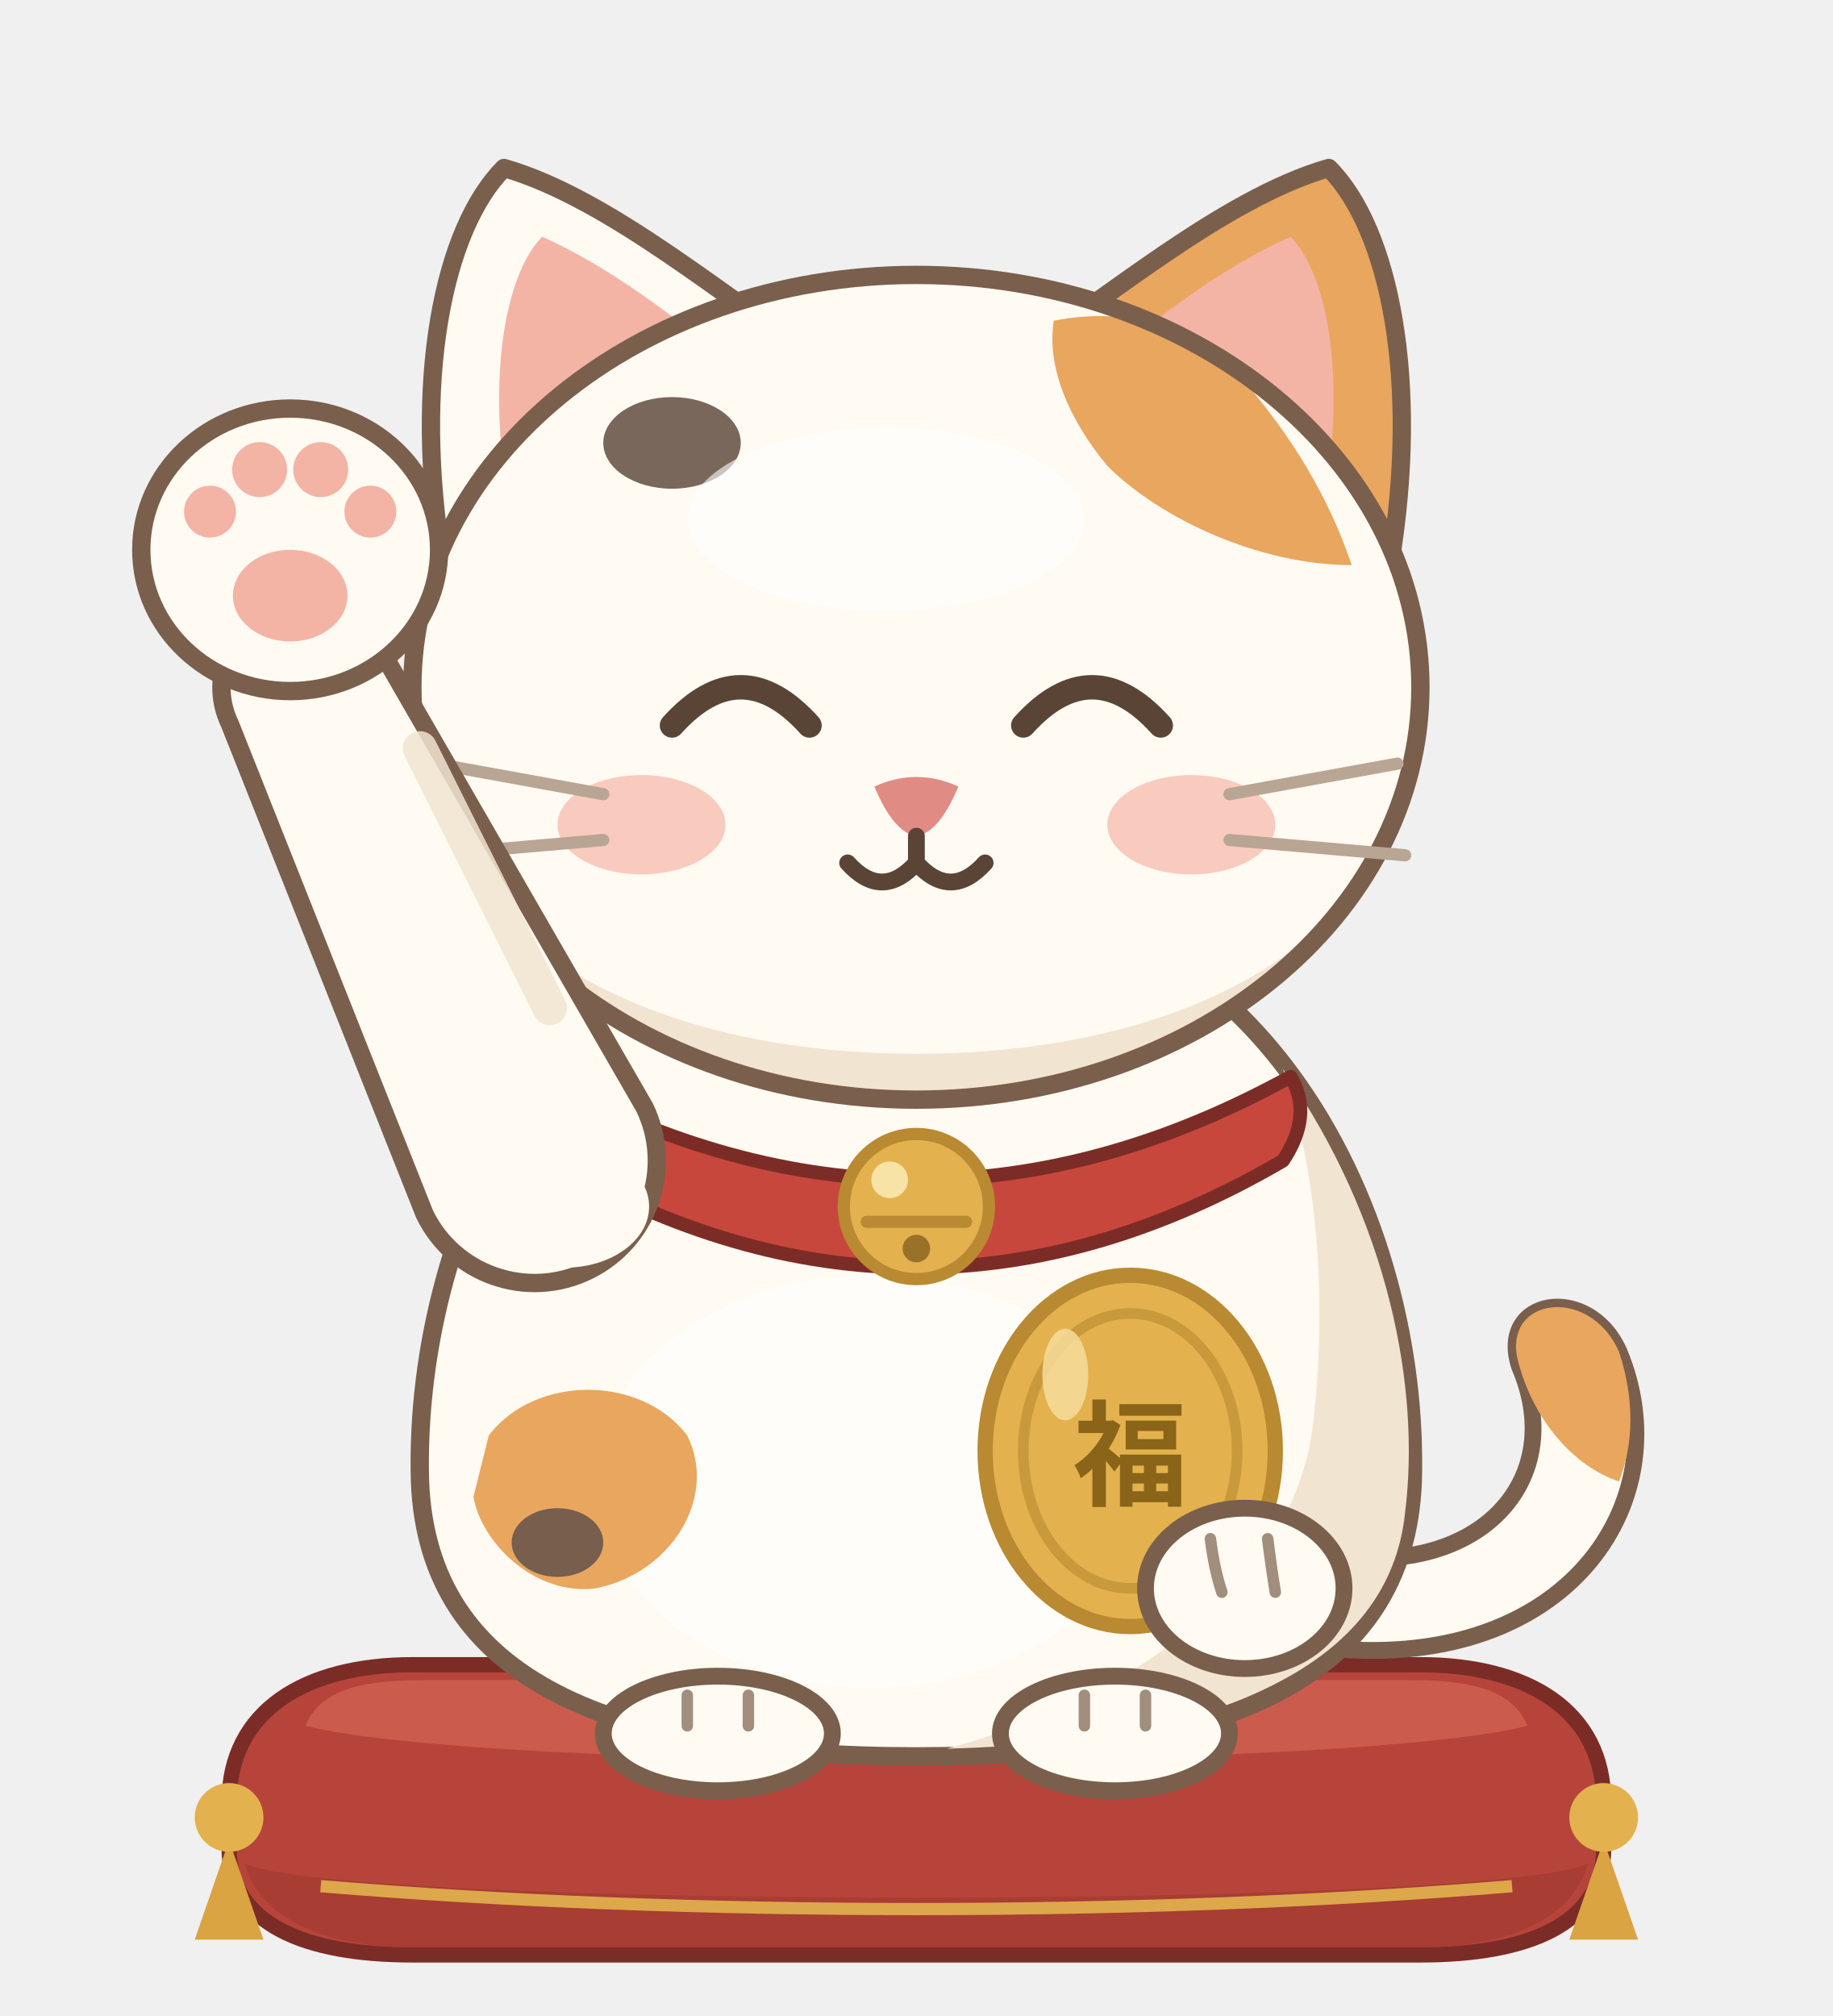
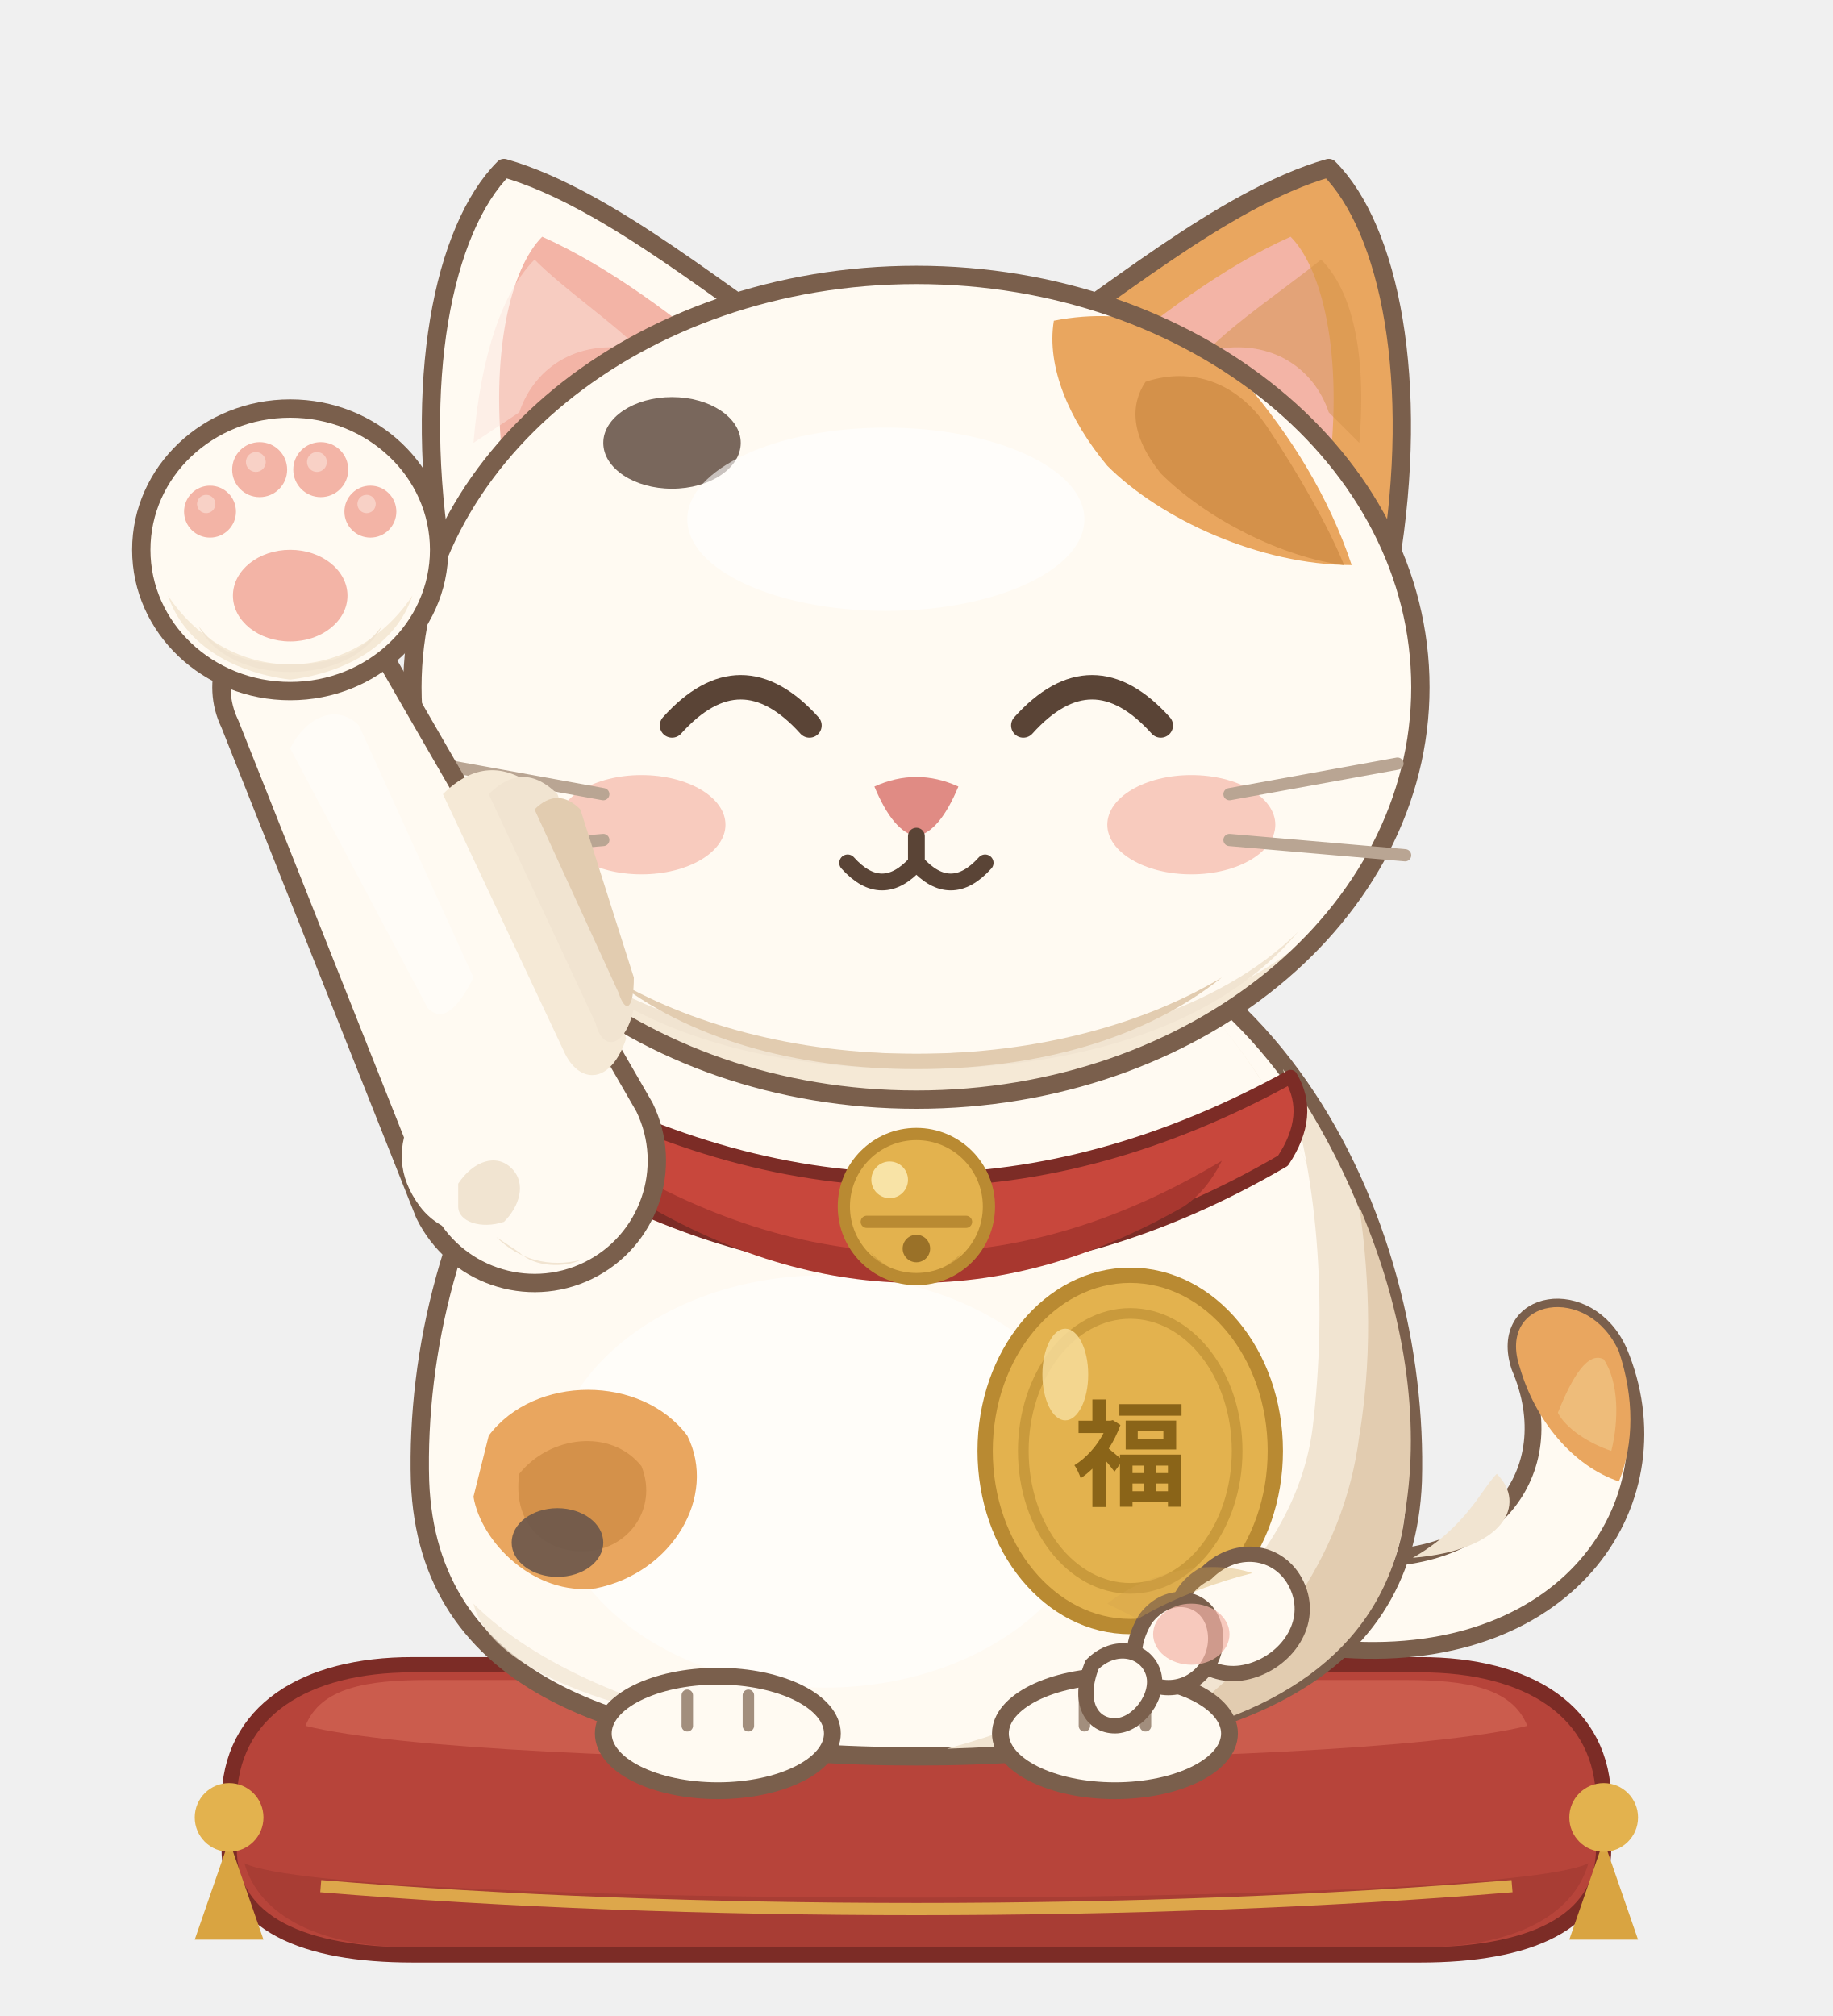
<svg xmlns="http://www.w3.org/2000/svg" viewBox="0 0 240 264" width="240" height="264" data-paw="38 64" data-pivot="70 152" data-paw-range="-10 9" data-counter="40 228 160">
  <g id="hoki-cushion">
    <path d="M30 236 C30 224 40 218 54 218 L186 218 C200 218 210 224 210 236 L210 242 C210 252 200 256 186 256 L54 256 C40 256 30 252 30 242 Z" fill="#b7443a" stroke="#7c2c26" stroke-width="2" />
    <path d="M40 226 C42 221 48 220 56 220 L184 220 C192 220 198 221 200 226 C176 232 64 232 40 226 Z" fill="#cb5c4d" />
    <path d="M32 244 C34 251 42 255 54 255 L186 255 C198 255 206 251 208 244 C196 250 44 250 32 244 Z" fill="#9e3830" opacity="0.6" />
    <path d="M42 247 C90 251 150 251 198 247" fill="none" stroke="#e3b24e" stroke-width="1.6" opacity="0.9" />
    <path d="M30 241 L25.5 254 L34.5 254 Z" fill="#d9a441" />
    <circle cx="30" cy="238" r="4.5" fill="#e3b24e" />
    <path d="M210 241 L205.5 254 L214.5 254 Z" fill="#d9a441" />
    <circle cx="210" cy="238" r="4.5" fill="#e3b24e" />
  </g>
  <g id="hoki-body">
    <path d="M176 216 C206 218 220 196 212 177 C208 168 196 170 199 179 C205 193 195 205 178 204 Z" fill="#fffaf2" stroke="#7a5f4c" stroke-width="2.2" stroke-linejoin="round" />
+     <path d="M196 193 C200 197 197 203 185 204 C192 200 194 195 196 193 Z" fill="#f1e4d1" />
    <path d="M199 179 C196 170 208 168 212 177 C214 183 214 189 212 194 C206 192 201 186 199 179 Z" fill="#e9a65f" />
+     <path d="M204 185 C206 180 208 177 210 178 C212 181 212 186 211 190 C208 189 205 187 204 185 Z" fill="#eebc7a" />
    <path d="M120 116 C166 116 186 160 185 194 C184 220 160 230 120 230 C80 230 56 220 55 194 C54 160 74 116 120 116 Z" fill="#fffaf2" stroke="#7a5f4c" stroke-width="2.4" />
+     <path d="M158 132 C172 148 180 170 179 192 C178 212 164 224 140 228 C162 220 175 206 177 188 C179 168 172 148 158 132 Z" fill="#f5e9d6" />
    <path d="M168 140 C182 160 186 182 184 198 C182 218 160 228 124 229 C150 222 170 206 172 186 C174 168 172 152 168 140 Z" fill="#f1e4d1" />
-     <ellipse cx="114" cy="194" rx="36" ry="27" fill="#ffffff" opacity="0.55" />
+     <path d="M178 158 C184 172 186 186 184 198 C182 214 170 224 150 228 C166 218 176 204 178 188 C180 176 179 165 178 158 Z" fill="#e2ccb0" />
+     <ellipse cx="108" cy="194" rx="36" ry="27" fill="#ffffff" opacity="0.55" />
+     <path d="M62 210 C70 218 84 224 100 227 C78 224 64 218 62 210 Z" fill="#f1e4d1" opacity="0.7" />
    <path d="M64 188 C70 180 84 180 90 188 C94 196 88 206 78 208 C70 209 63 202 62 196 Z" fill="#e9a65f" />
+     <path d="M68 193 C72 188 80 187 84 192 C86 197 83 202 78 203 C72 204 67 200 68 193 Z" fill="#d4914a" />
    <ellipse cx="73" cy="202" rx="6" ry="4.5" fill="#6a574b" opacity="0.9" />
    <path d="M71 141 Q120 168 169 141 Q172 146 168 152 Q120 180 72 152 Q68 146 71 141 Z" fill="#c8473c" stroke="#7c2c26" stroke-width="1.8" stroke-linejoin="round" />
+     <path d="M80 152 Q120 176 160 152 Q158 156 155 158 Q120 178 85 158 Q82 156 80 152 Z" fill="#a8372f" />
  </g>
  <g id="hoki-head">
    <path d="M58 74 C54 50 58 30 66 22 C80 26 96 40 106 46 Z" fill="#fffaf2" stroke="#7a5f4c" stroke-width="2.4" stroke-linejoin="round" />
    <path d="M66 62 C64 46 67 35 71 31 C80 35 89 42 95 47 Z" fill="#f3b4a6" />
+     <path d="M62 58 C63 46 66 38 70 34 C74 38 80 42 84 46 C76 44 70 48 68 54 Z" fill="#fce4dc" opacity="0.5" />
    <path d="M182 74 C186 50 182 30 174 22 C160 26 144 40 134 46 Z" fill="#e9a65f" stroke="#7a5f4c" stroke-width="2.4" stroke-linejoin="round" />
    <path d="M174 62 C176 46 173 35 169 31 C160 35 151 42 145 47 Z" fill="#f3b4a6" />
+     <path d="M178 58 C179 46 177 38 173 34 C168 38 162 42 158 46 C166 44 172 48 174 54 Z" fill="#d4914a" opacity="0.5" />
    <ellipse cx="120" cy="90" rx="66" ry="54" fill="#fffaf2" />
    <path d="M138 42 C148 40 158 43 163 50 C169 57 174 65 177 74 C165 74 152 68 145 61 C140 55 137 48 138 42 Z" fill="#e9a65f" />
+     <path d="M150 50 C156 48 162 50 166 56 C170 62 174 69 176 74 C168 73 158 68 152 62 C148 57 148 53 150 50 Z" fill="#d4914a" />
    <ellipse cx="88" cy="58" rx="9" ry="6" fill="#6a574b" opacity="0.9" />
    <ellipse cx="116" cy="68" rx="26" ry="12" fill="#ffffff" opacity="0.6" />
-     <path d="M64 118 C74 136 96 144 120 144 C144 144 166 136 176 118 C166 130 146 138 120 138 C94 138 74 130 64 118 Z" fill="#f1e4d1" />
+     <path d="M64 118 C74 136 96 144 120 144 C144 144 166 136 176 118 C166 130 146 138 120 138 C94 138 74 130 64 118 Z" fill="#f5e9d6" />
+     <path d="M70 122 C80 134 98 140 120 140 C142 140 160 134 170 122 C160 132 142 138 120 138 C98 138 80 132 70 122 Z" fill="#f1e4d1" />
+     <path d="M80 128 C90 136 104 140 120 140 C136 140 150 136 160 128 C150 134 136 138 120 138 C104 138 90 134 80 128 Z" fill="#e2ccb0" />
    <ellipse cx="120" cy="90" rx="66" ry="54" fill="none" stroke="#7a5f4c" stroke-width="2.4" />
    <ellipse cx="84" cy="108" rx="11" ry="6.5" fill="#f2a493" opacity="0.55" />
    <ellipse cx="156" cy="108" rx="11" ry="6.5" fill="#f2a493" opacity="0.55" />
    <path d="M88 95 Q97 85 106 95" fill="none" stroke="#5a4436" stroke-width="3.2" stroke-linecap="round" />
    <path d="M134 95 Q143 85 152 95" fill="none" stroke="#5a4436" stroke-width="3.2" stroke-linecap="round" />
    <path d="M114.5 103 Q120 100.5 125.5 103 Q123 109 120 109.5 Q117 109 114.5 103 Z" fill="#e08b84" />
    <path d="M120 109.5 L120 113 M111 113 Q115.5 118 120 113 Q124.5 118 129 113" fill="none" stroke="#5a4436" stroke-width="2.2" stroke-linecap="round" stroke-linejoin="round" />
    <path d="M161 104 L183 100 M161 110 L184 112" fill="none" stroke="#b9a593" stroke-width="1.6" stroke-linecap="round" />
    <path d="M79 104 L57 100 M79 110 L56 112" fill="none" stroke="#b9a593" stroke-width="1.6" stroke-linecap="round" />
    <circle cx="120" cy="158" r="9.5" fill="#e3b24e" stroke="#b98a32" stroke-width="1.6" />
    <path d="M113.5 160 L126.5 160" fill="none" stroke="#b98a32" stroke-width="1.6" stroke-linecap="round" />
    <circle cx="120" cy="163.5" r="1.8" fill="#9a7128" />
    <circle cx="116.5" cy="154.5" r="2.4" fill="#f8e3a6" />
+     <path d="M114 164 C116 166 118 167 120 167 C122 167 124 166 126 164 C124 167 122 168 120 168 C118 168 116 167 114 164 Z" fill="#b98a32" opacity="0.4" />
  </g>
  <g id="hoki-coin">
    <ellipse cx="148" cy="190" rx="19" ry="23" fill="#e3b24e" stroke="#b98a32" stroke-width="2" />
    <ellipse cx="148" cy="190" rx="14" ry="18" fill="none" stroke="#c99a3c" stroke-width="1.4" />
    <ellipse cx="139.5" cy="180" rx="3" ry="6" fill="#f6dc9a" opacity="0.85" />
    <text x="148" y="196" font-size="15" text-anchor="middle" fill="#8a6418" font-family="'Noto Serif SC', 'Songti SC', SimSun, serif" font-weight="700">福</text>
-     <ellipse cx="163" cy="208" rx="13" ry="10.5" fill="#fffaf2" stroke="#7a5f4c" stroke-width="2.2" />
-     <path d="M158.5 201.5 Q159 205.5 160 208.5 M166 201.5 Q166.5 205.5 167 208.5" fill="none" stroke="#7a5f4c" stroke-width="1.5" stroke-linecap="round" opacity="0.7" />
    <ellipse cx="94" cy="227" rx="15" ry="7.5" fill="#fffaf2" stroke="#7a5f4c" stroke-width="2.2" />
    <ellipse cx="146" cy="227" rx="15" ry="7.5" fill="#fffaf2" stroke="#7a5f4c" stroke-width="2.2" />
    <path d="M90 222 L90 226 M98 222 L98 226 M142 222 L142 226 M150 222 L150 226" fill="none" stroke="#7a5f4c" stroke-width="1.5" stroke-linecap="round" opacity="0.7" />
  </g>
  <g id="hoki-paw">
+     <path d="M158 206 C162 202 168 203 170 208 C172 213 168 218 163 219 C158 220 154 216 154 212 C154 209 156 207 158 206 Z" fill="#fffaf2" stroke="#7a5f4c" stroke-width="2" stroke-linejoin="round" />
+     <path d="M150 212 C153 208 158 209 159 213 C160 217 157 221 153 221 C149 221 147 217 150 212 Z" fill="#fffaf2" stroke="#7a5f4c" stroke-width="2" stroke-linejoin="round" />
+     <path d="M143 218 C146 215 150 216 151 219 C152 222 149 226 146 226 C143 226 141 223 143 218 Z" fill="#fffaf2" stroke="#7a5f4c" stroke-width="2" stroke-linejoin="round" />
+     <ellipse cx="156" cy="214" rx="5" ry="4" fill="#f3b4a6" opacity="0.7" />
+     <path d="M145 210 C150 206 158 204 164 206 C160 207 154 209 149 212 Z" fill="#d4a44a" opacity="0.35" />
    <path d="M55.6 159 L30.1 94.8 A11 11 0 0 1 49.9 85.2 L84.4 145 A16 16 0 0 1 55.6 159 Z" fill="#fffaf2" stroke="#7a5f4c" stroke-width="2.4" stroke-linejoin="round" />
-     <path d="M72 132 L55 98" fill="none" stroke="#f1e4d1" stroke-width="4.5" stroke-linecap="round" opacity="0.85" />
-     <ellipse cx="74" cy="158" rx="11" ry="8" fill="#fffaf2" />
+     <path d="M74 138 L58 104 C62 100 66 100 70 103 L82 136 C80 142 76 142 74 138 Z" fill="#f5e9d6" />
+     <path d="M78 134 L64 104 C67 101 70 101 73 104 L83 132 C82 137 79 138 78 134 Z" fill="#f1e4d1" />
+     <path d="M81 130 L70 106 C72 104 74 104 76 106 L83 128 C83 132 82 133 81 130 Z" fill="#e2ccb0" />
+     <path d="M56 132 L38 98 C40 94 44 92 47 95 L62 128 C60 132 58 134 56 132 Z" fill="#ffffff" opacity="0.4" />
+     <path d="M55 158 C52 154 52 150 54 146 C58 142 64 142 68 146 C72 150 72 156 68 160 C64 163 58 162 55 158 Z" fill="#fffaf2" />
+     <path d="M60 155 C62 152 65 151 67 153 C69 155 68 158 66 160 C63 161 60 160 60 158 Z" fill="#f1e4d1" />
+     <path d="M65 162 C68 165 72 166 76 165 C74 166 70 166 68 164 Z" fill="#f1e4d1" />
    <ellipse cx="38" cy="72" rx="19.5" ry="18.5" fill="#fffaf2" stroke="#7a5f4c" stroke-width="2.4" />
+     <path d="M22 78 C24 84 30 88 38 89 C46 88 52 84 54 78 C50 84 44 87 38 87 C32 87 26 84 22 78 Z" fill="#f5e9d6" />
+     <path d="M26 82 C28 86 33 88 38 88 C43 88 48 86 50 82 C47 86 43 87 38 87 C33 87 29 86 26 82 Z" fill="#f1e4d1" />
    <ellipse cx="38" cy="78" rx="7.5" ry="6" fill="#f3b4a6" />
    <circle cx="27.5" cy="67" r="3.4" fill="#f3b4a6" />
    <circle cx="34" cy="61.5" r="3.6" fill="#f3b4a6" />
    <circle cx="42" cy="61.5" r="3.6" fill="#f3b4a6" />
    <circle cx="48.5" cy="67" r="3.4" fill="#f3b4a6" />
+     <circle cx="27" cy="66" r="1.2" fill="#fce4dc" opacity="0.6" />
+     <circle cx="33.5" cy="60.5" r="1.3" fill="#fce4dc" opacity="0.6" />
+     <circle cx="41.5" cy="60.5" r="1.3" fill="#fce4dc" opacity="0.6" />
+     <circle cx="48" cy="66" r="1.2" fill="#fce4dc" opacity="0.6" />
  </g>
</svg>
